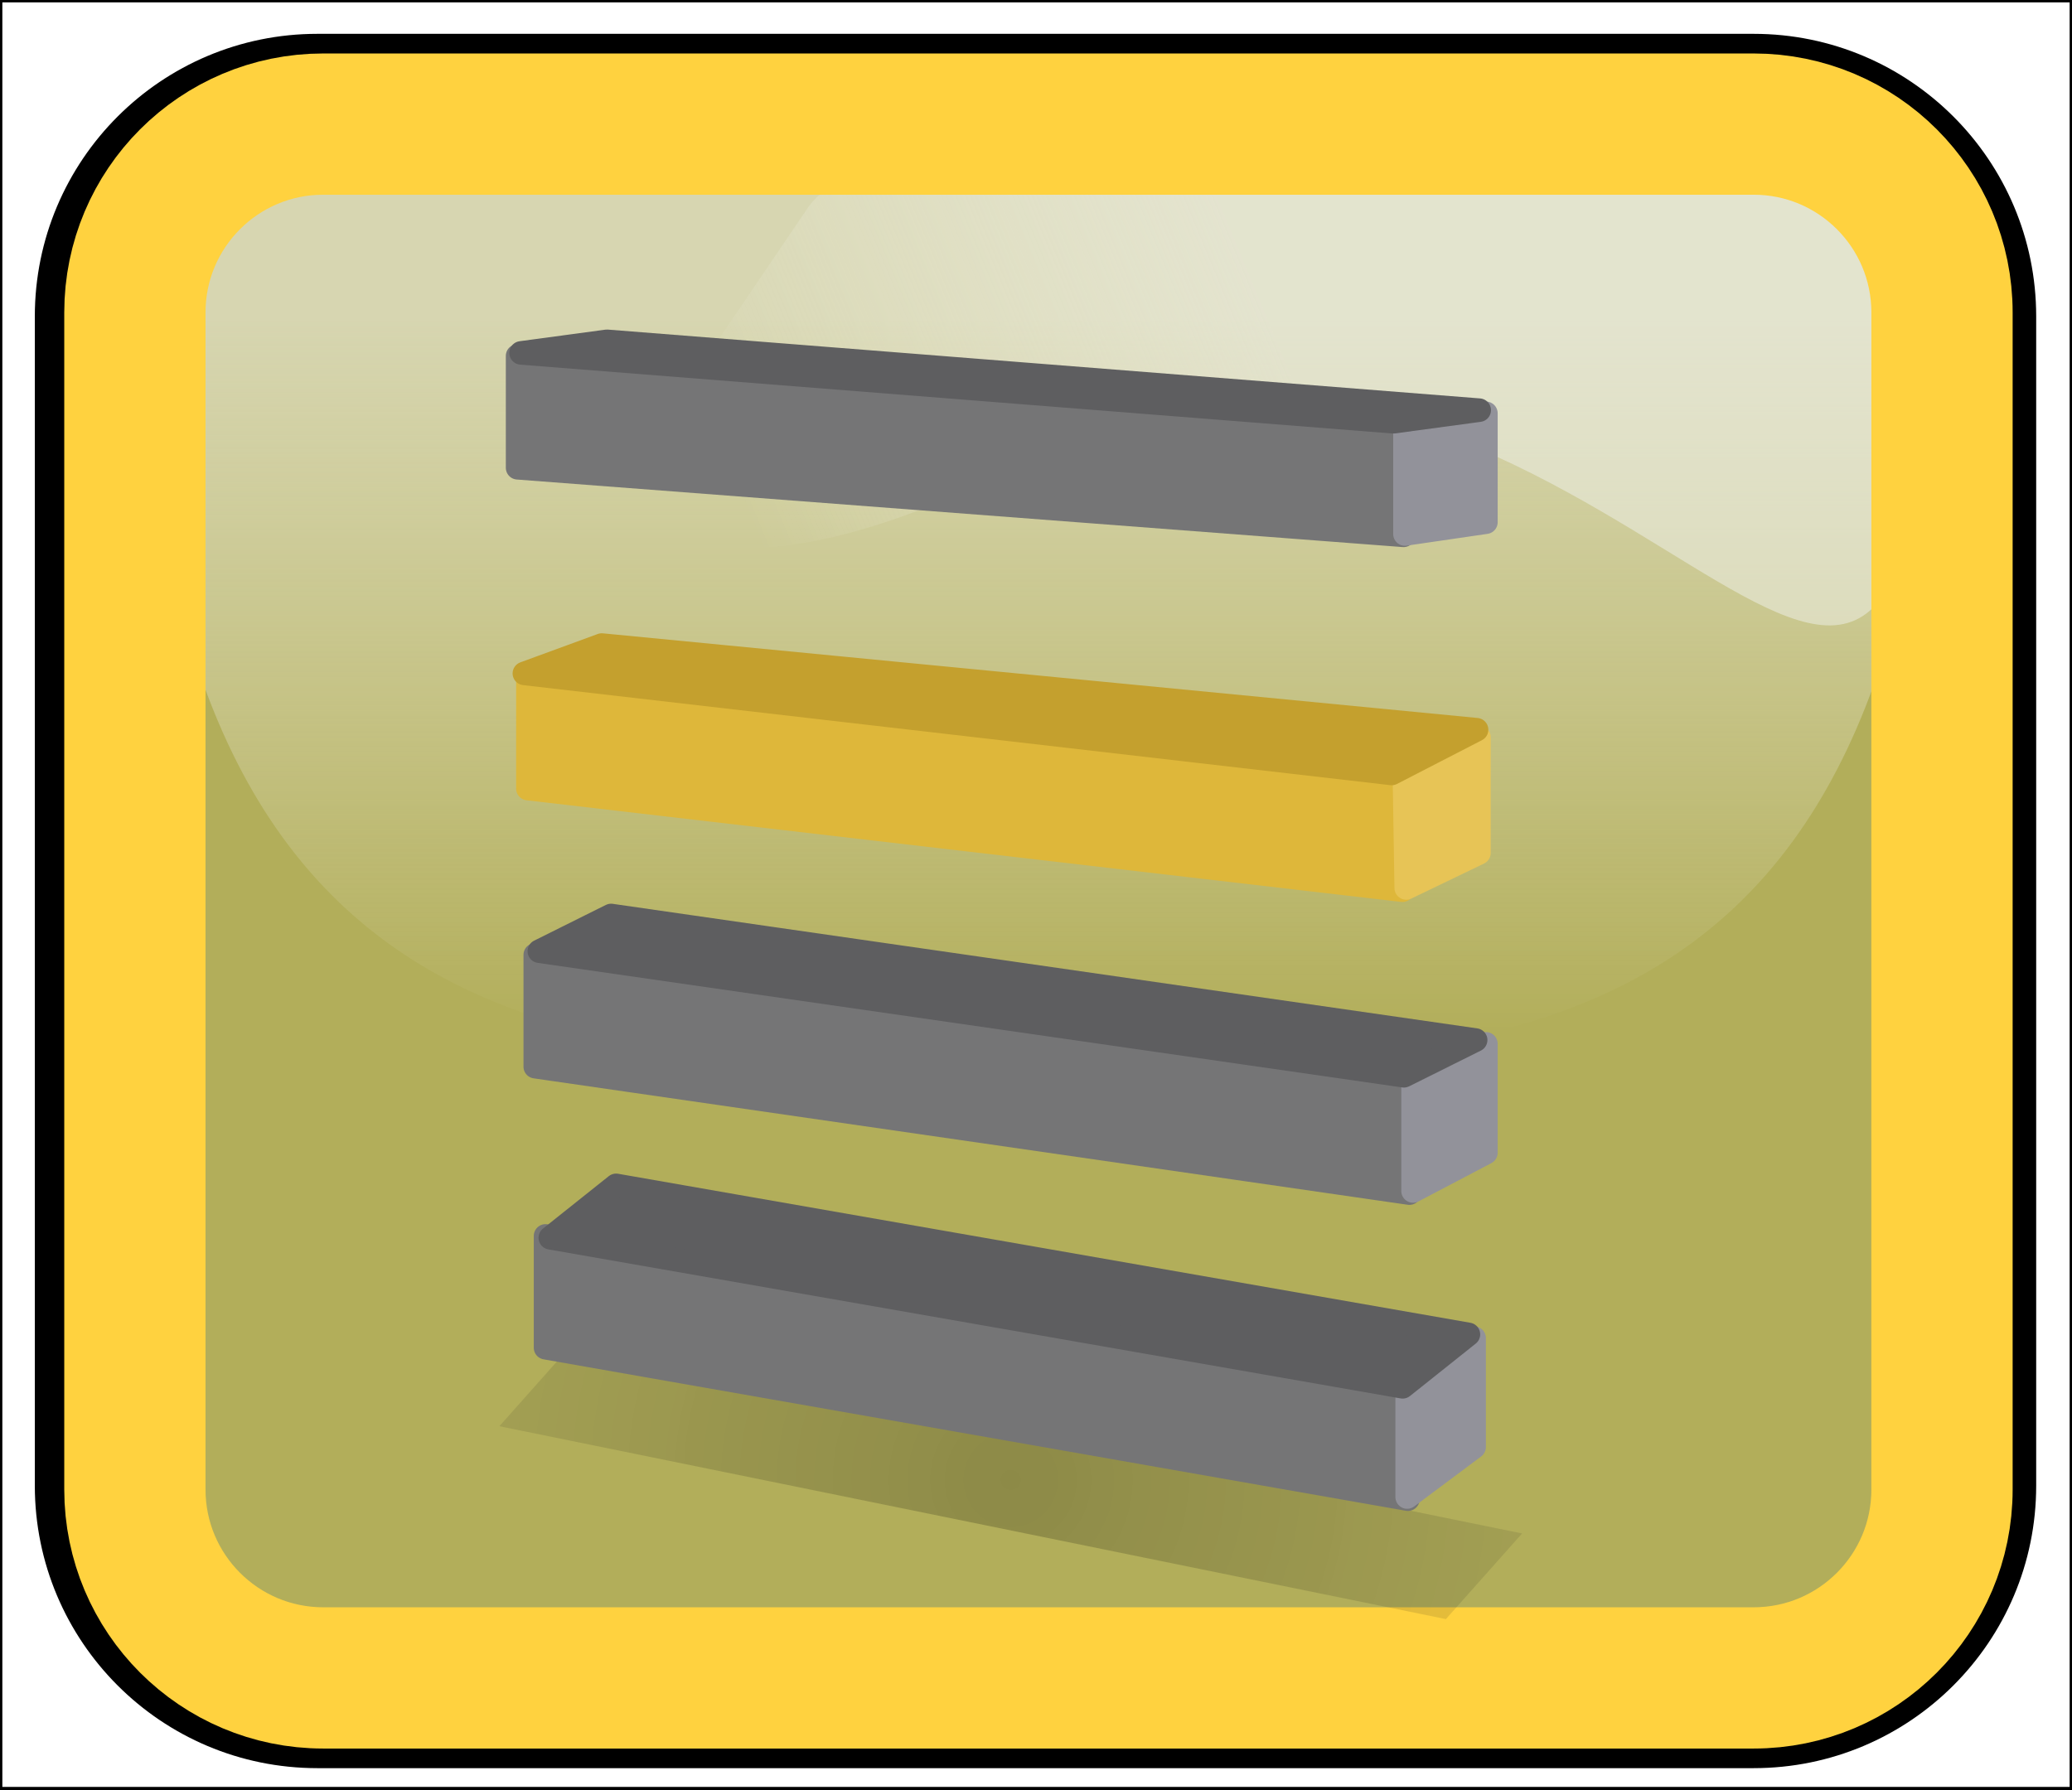
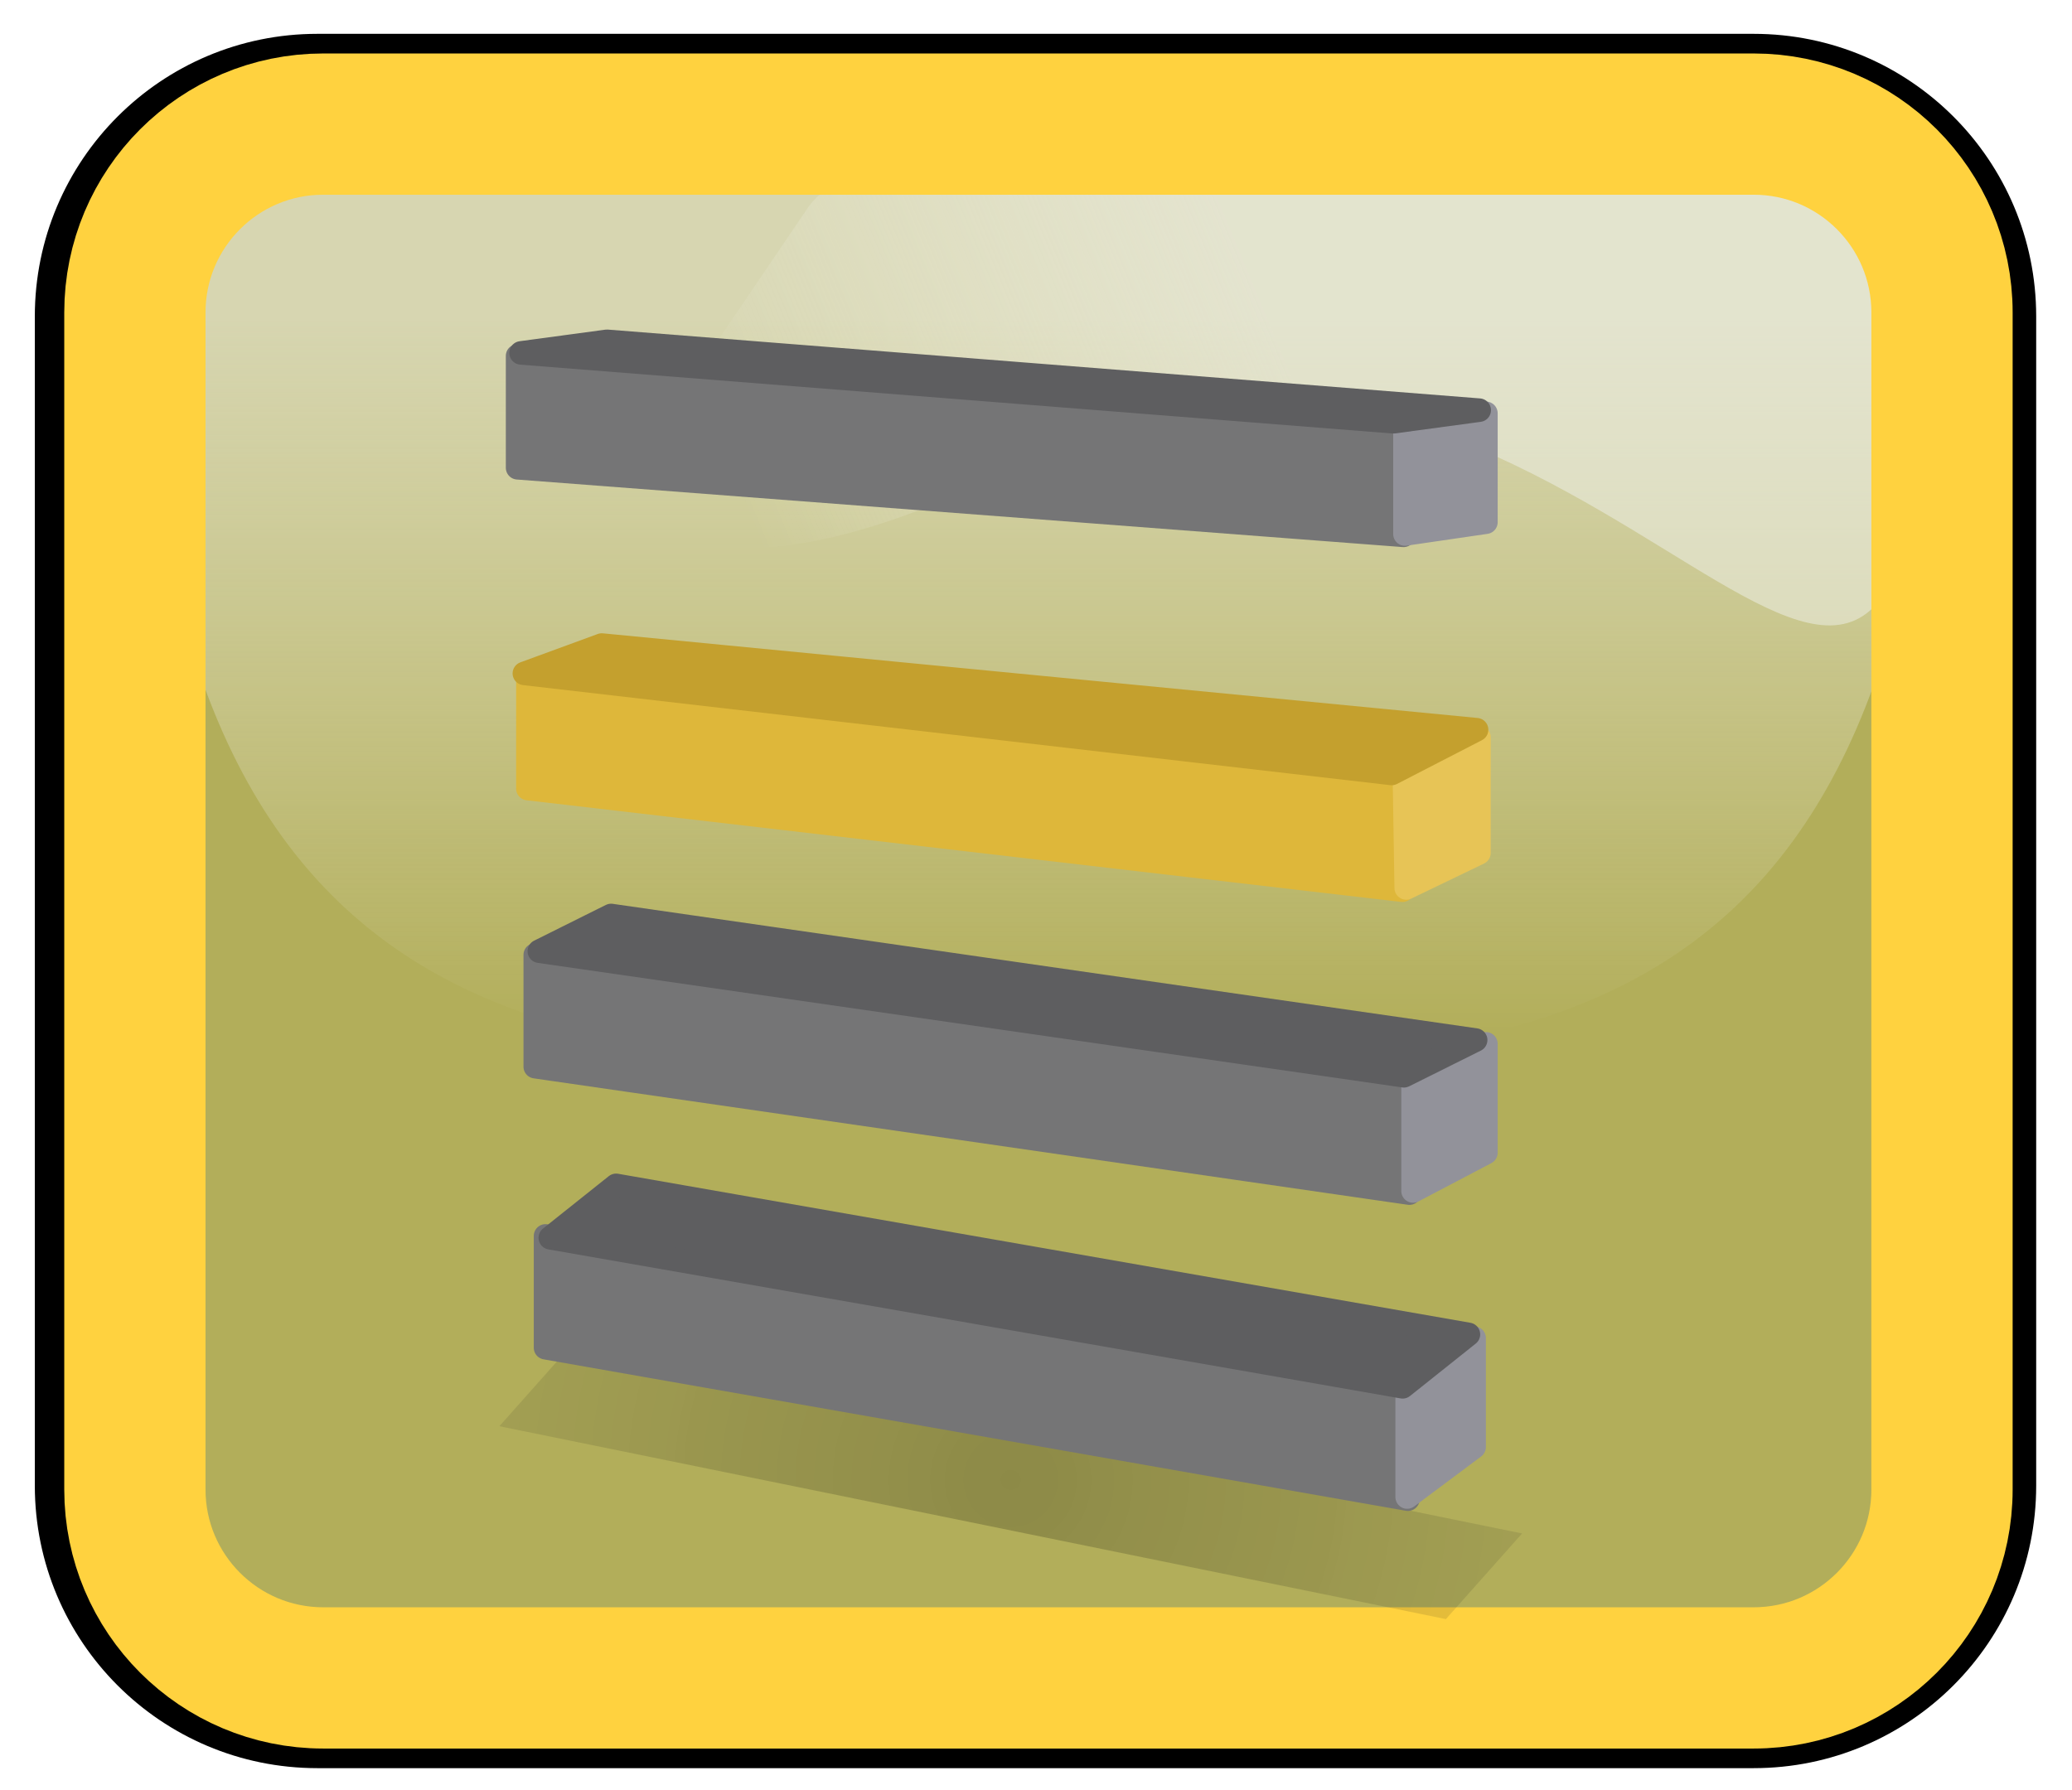
<svg xmlns="http://www.w3.org/2000/svg" version="1.1" baseProfile="full" width="88" height="76" viewBox="0 0 88.00 76.00" enable-background="new 0 0 88.00 76.00" xml:space="preserve">
-   <rect x="-1.4782e-005" y="2.38419e-006" fill="none" stroke-width="0.2" stroke-linejoin="round" stroke="#000000" stroke-opacity="1" width="88" height="76" />
  <path fill="#B2AE5A" fill-opacity="1" stroke-width="2" stroke-linejoin="round" stroke="#000000" stroke-opacity="1" d="M 13.479,2.437L 74.479,2.437C 80.554,2.437 85.479,7.362 85.479,13.438L 85.479,63.104C 85.479,69.179 80.554,74.104 74.479,74.104L 13.479,74.104C 7.404,74.104 2.479,69.179 2.479,63.104L 2.479,13.438C 2.479,7.362 7.404,2.437 13.479,2.437 Z " />
  <linearGradient id="SVGID_Fill1_" gradientUnits="objectBoundingBox" x1="0.504" y1="-0.275" x2="2.054" y2="-0.275" gradientTransform="rotate(90 0.503869 -0.274908)">
    <stop offset="0.316" stop-color="#F0F1EC" stop-opacity="0.592" />
    <stop offset="0.8" stop-color="#FFFFFF" stop-opacity="0" />
  </linearGradient>
  <path fill="url(#SVGID_Fill1_)" stroke-width="0.2" stroke-linejoin="round" d="M 73.499,4.922L 15.388,4.922C 12.354,4.922 8.58,5.769 5.812,9.567L 5.878,9.567C 5.944,45.166 24.044,45.287 44.422,45.287C 64.799,45.287 82.108,44.942 82.438,9.483L 82.438,9.511C 80.988,7.444 79.077,5.322 73.499,4.922 Z " />
  <linearGradient id="SVGID_Fill2_" gradientUnits="objectBoundingBox" x1="0.94" y1="0.437" x2="2.525" y2="0.437" gradientTransform="rotate(170.5466 0.940186 0.437275)">
    <stop offset="0.274" stop-color="#F0F1EC" stop-opacity="0.502" />
    <stop offset="0.563" stop-color="#FFFFFF" stop-opacity="0" />
  </linearGradient>
  <path fill="url(#SVGID_Fill2_)" stroke-width="0.2" stroke-linejoin="round" d="M 73.268,4.875L 56.281,6.737C 53.247,6.737 37.13,4.949 34.363,8.748L 26.281,20.664C 30.64,27.669 45.959,18.578 48.331,16.828C 71.962,13.812 81.877,44.896 82.207,9.437L 82.207,9.464C 80.757,7.398 78.847,5.275 73.268,4.875 Z " />
  <path fill="none" stroke-width="6" stroke-linejoin="round" stroke="#FFD23F" stroke-opacity="1" d="M 13.729,5.271L 74.479,5.271C 78.897,5.271 82.479,8.853 82.479,13.271L 82.479,63.271C 82.479,67.689 78.897,71.271 74.479,71.271L 13.729,71.271C 9.311,71.271 5.729,67.689 5.729,63.271L 5.729,13.271C 5.729,8.853 9.311,5.271 13.729,5.271 Z " />
  <path fill="#757576" fill-opacity="1" stroke-linejoin="round" stroke="#757576" stroke-opacity="1" d="M 21.983,15.118L 59.608,17.989L 59.608,22.739L 21.983,19.869L 21.983,15.118 Z " />
  <radialGradient id="SVGID_Fill3_" cx="42.927" cy="62.857" r="22.218" gradientUnits="userSpaceOnUse">
    <stop offset="0" stop-color="#000000" stop-opacity="0.208" />
    <stop offset="1" stop-color="#111111" stop-opacity="0.098" />
  </radialGradient>
  <path fill="url(#SVGID_Fill3_)" stroke-width="0.2" stroke-linejoin="round" d="M 24.444,56.941L 64.645,65.135L 61.41,68.773L 21.209,60.58L 24.444,56.941 Z " />
  <path fill="#DEB73A" fill-opacity="1" stroke-linejoin="round" stroke="#DEB73A" stroke-opacity="1" d="M 22.42,28.746L 59.729,32.812L 59.562,37.812L 22.42,33.496L 22.42,28.746 Z " />
  <path fill="#757576" fill-opacity="1" stroke-linejoin="round" stroke="#757576" stroke-opacity="1" d="M 22.733,40.558L 59.858,45.929L 59.858,50.679L 22.733,45.308L 22.733,40.558 Z " />
  <path fill="#757576" fill-opacity="1" stroke-linejoin="round" stroke="#757576" stroke-opacity="1" d="M 23.17,52.496L 59.795,58.929L 59.795,63.679L 23.17,57.246L 23.17,52.496 Z " />
  <path fill="#E7C456" fill-opacity="1" stroke-linejoin="round" stroke="#E7C456" stroke-opacity="1" d="M 59.646,32.896L 62.812,31.312L 62.812,36.229L 59.724,37.717L 59.646,32.896 Z " />
  <path fill="#92929A" fill-opacity="1" stroke-linejoin="round" stroke="#92929A" stroke-opacity="1" d="M 60.014,45.962L 63.108,44.337L 63.108,48.962L 60.014,50.587L 60.014,45.962 Z " />
  <path fill="#92929A" fill-opacity="1" stroke-linejoin="round" stroke="#92929A" stroke-opacity="1" d="M 59.764,58.962L 62.608,56.838L 62.608,61.463L 59.764,63.587L 59.764,58.962 Z " />
  <path fill="#C4A02E" fill-opacity="1" stroke-linejoin="round" stroke="#C4A02E" stroke-opacity="1" d="M 25.558,27.399L 62.711,30.995L 59.104,32.854L 22.271,28.604L 25.558,27.399 Z " />
  <path fill="#92929A" fill-opacity="1" stroke-linejoin="round" stroke="#92929A" stroke-opacity="1" d="M 59.67,18.058L 63.108,17.556L 63.108,22.181L 59.67,22.683L 59.67,18.058 Z " />
  <path fill="#5E5E60" fill-opacity="1" stroke-linejoin="round" stroke="#5E5E60" stroke-opacity="1" d="M 25.777,14.498L 62.823,17.422L 59.177,17.915L 22.131,14.99L 25.777,14.498 Z " />
  <path fill="#5E5E60" fill-opacity="1" stroke-linejoin="round" stroke="#5E5E60" stroke-opacity="1" d="M 25.953,38.886L 62.672,44.177L 59.625,45.695L 22.906,40.404L 25.953,38.886 Z " />
  <path fill="#5E5E60" fill-opacity="1" stroke-linejoin="round" stroke="#5E5E60" stroke-opacity="1" d="M 26.167,50.349L 62.365,56.679L 59.571,58.907L 23.373,52.576L 26.167,50.349 Z " />
</svg>
